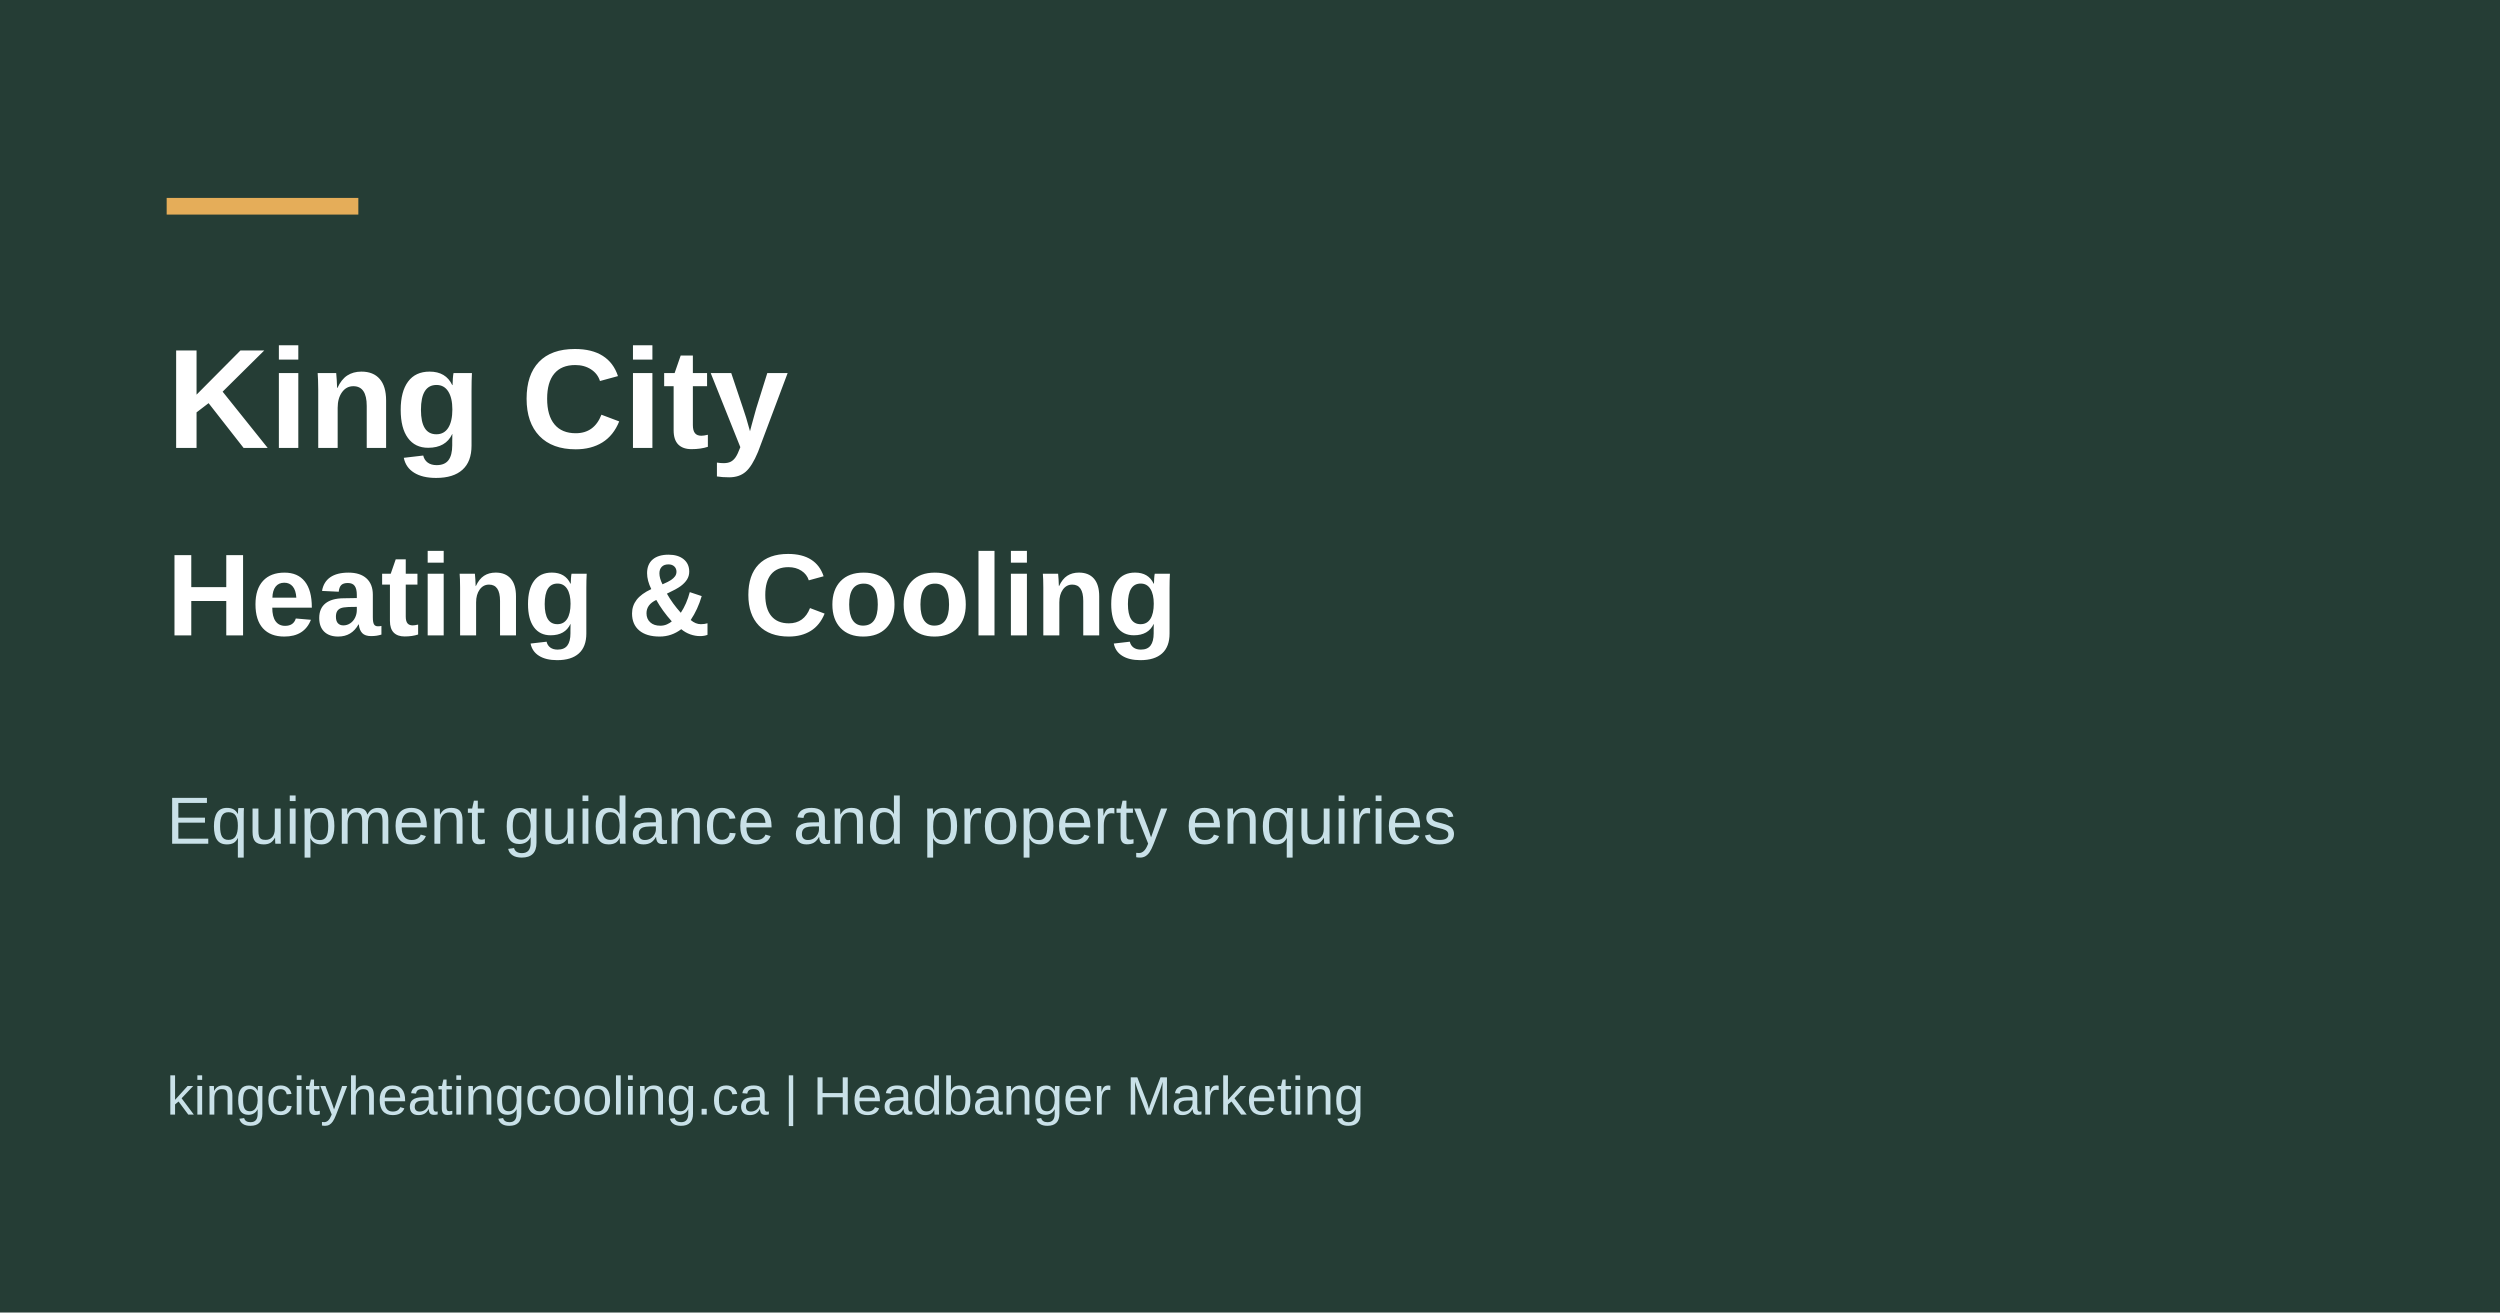
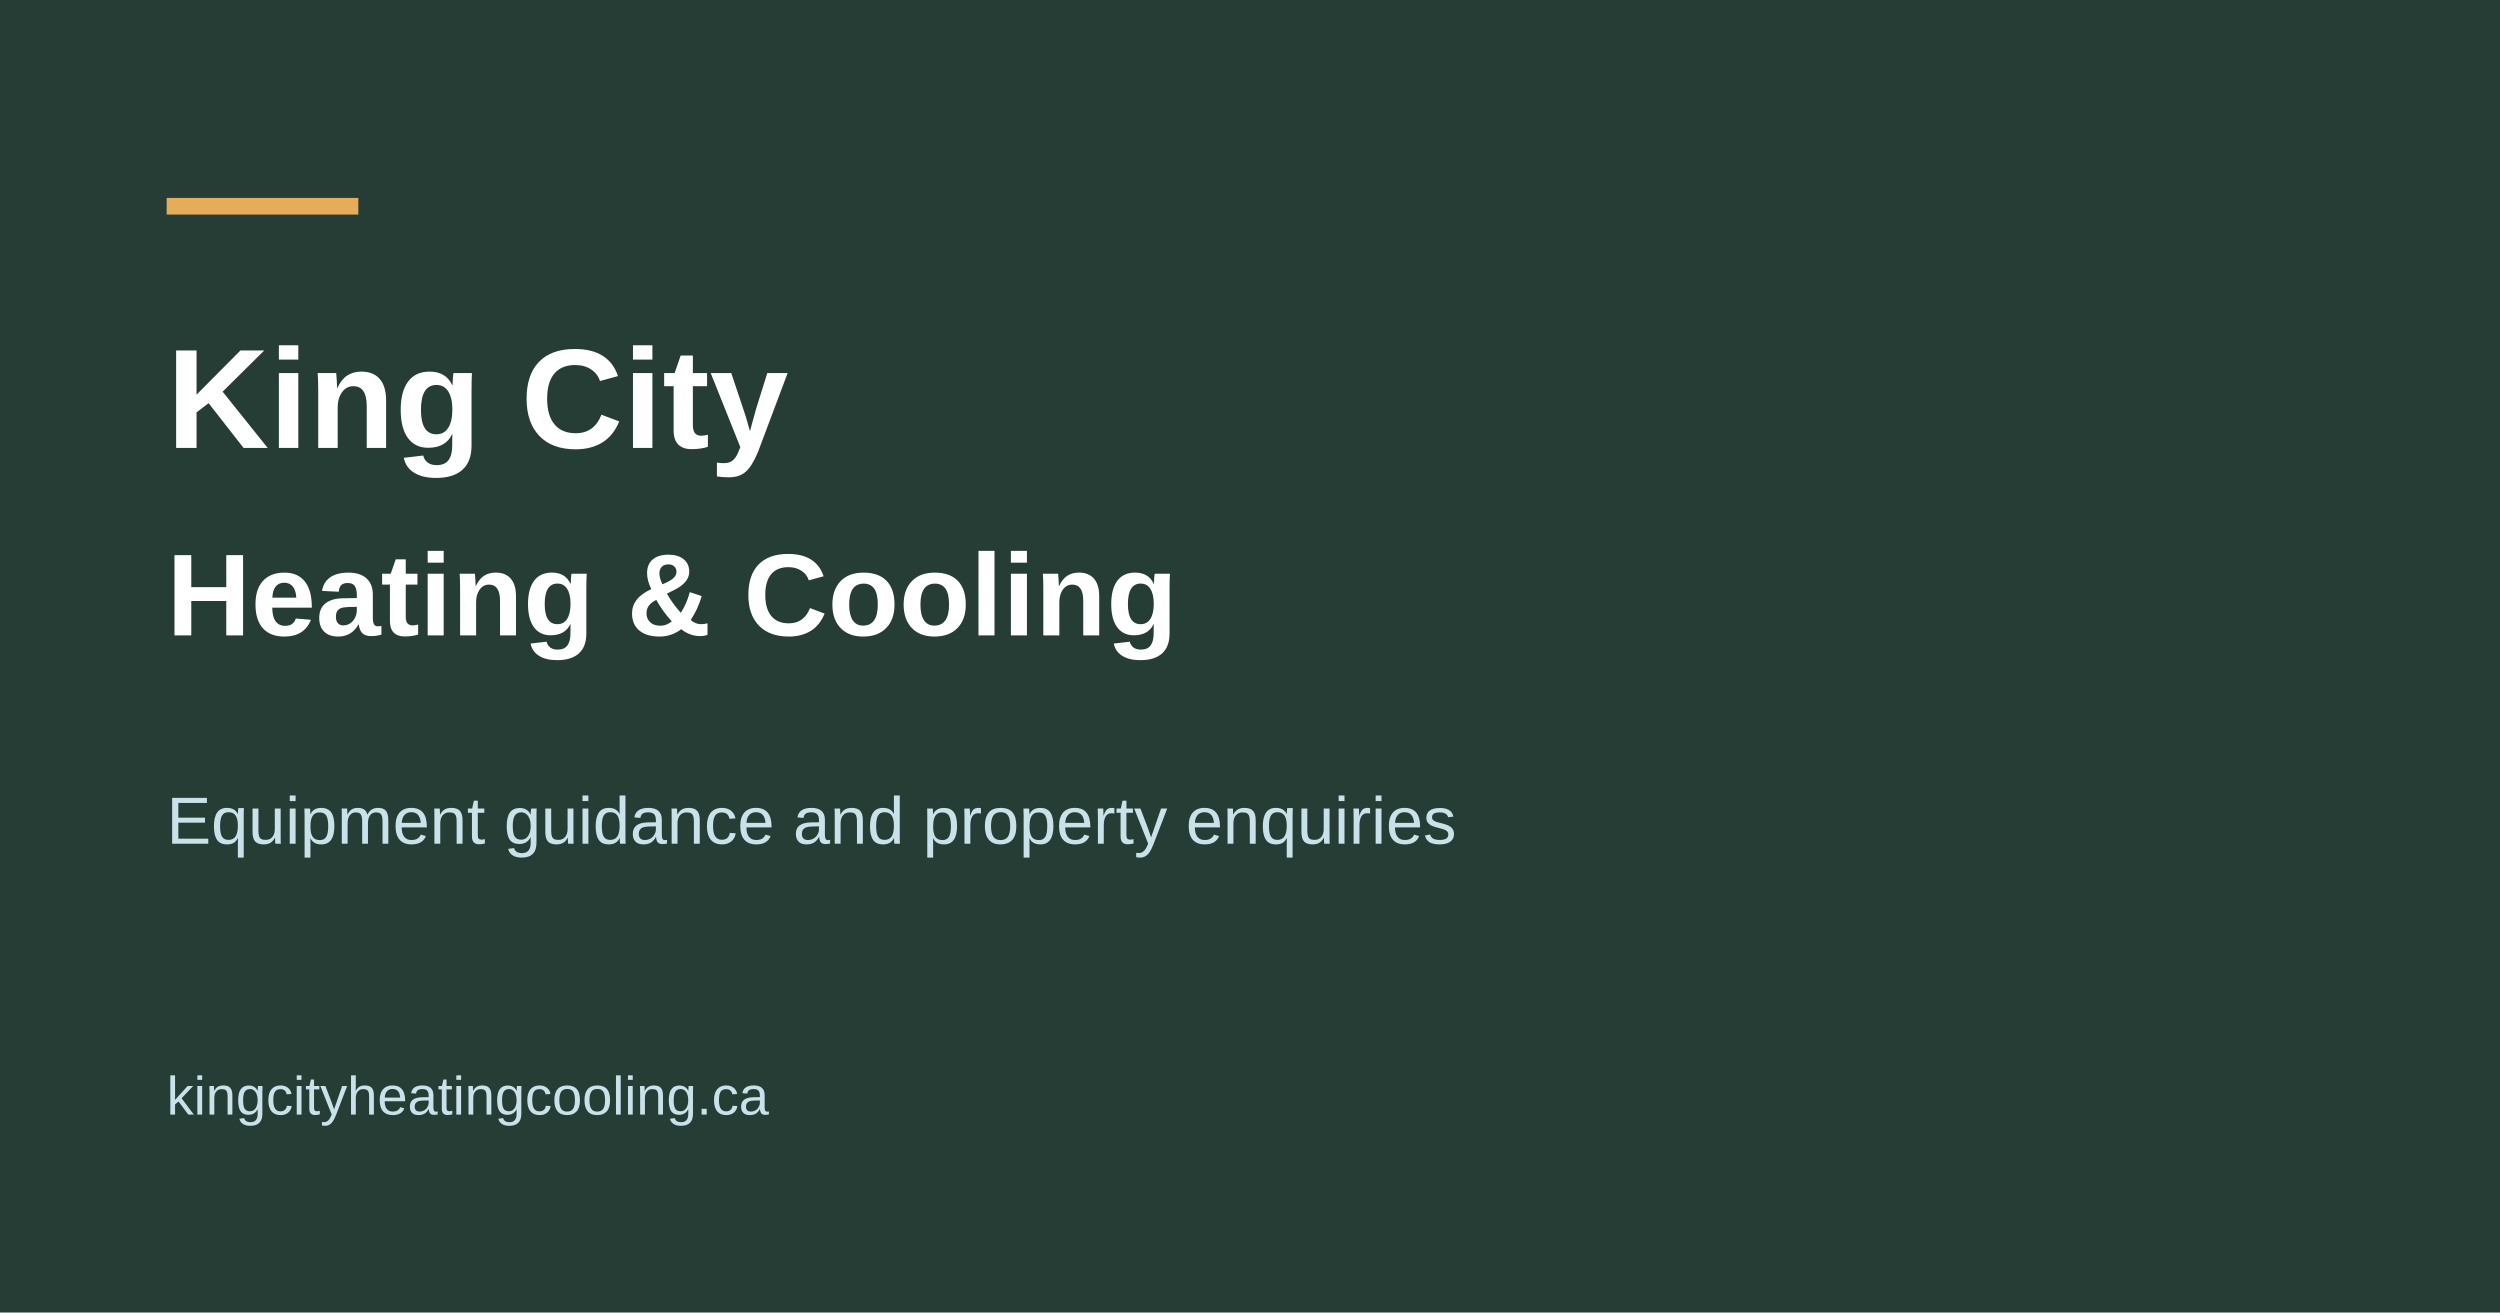
<svg xmlns="http://www.w3.org/2000/svg" width="1200" height="630">
  <rect width="1200" height="630" fill="#253d35" />
  <rect x="80" y="95" width="92" height="8" fill="#e5ad59" />
  <text x="80" y="215" font-family="Arial,sans-serif" font-size="68" font-weight="700" fill="white">King City</text>
  <text x="80" y="305" font-family="Arial,sans-serif" font-size="56" font-weight="700" fill="white">Heating &amp; Cooling</text>
  <text x="80" y="405" font-family="Arial,sans-serif" font-size="32" fill="#c9e1e8">Equipment guidance and property enquiries</text>
-   <text x="80" y="535" font-family="Arial,sans-serif" font-size="26" fill="#c9e1e8">kingcityheatingcooling.ca | Headbanger Marketing</text>
+   <text x="80" y="535" font-family="Arial,sans-serif" font-size="26" fill="#c9e1e8">kingcityheatingcooling.ca</text>
</svg>
